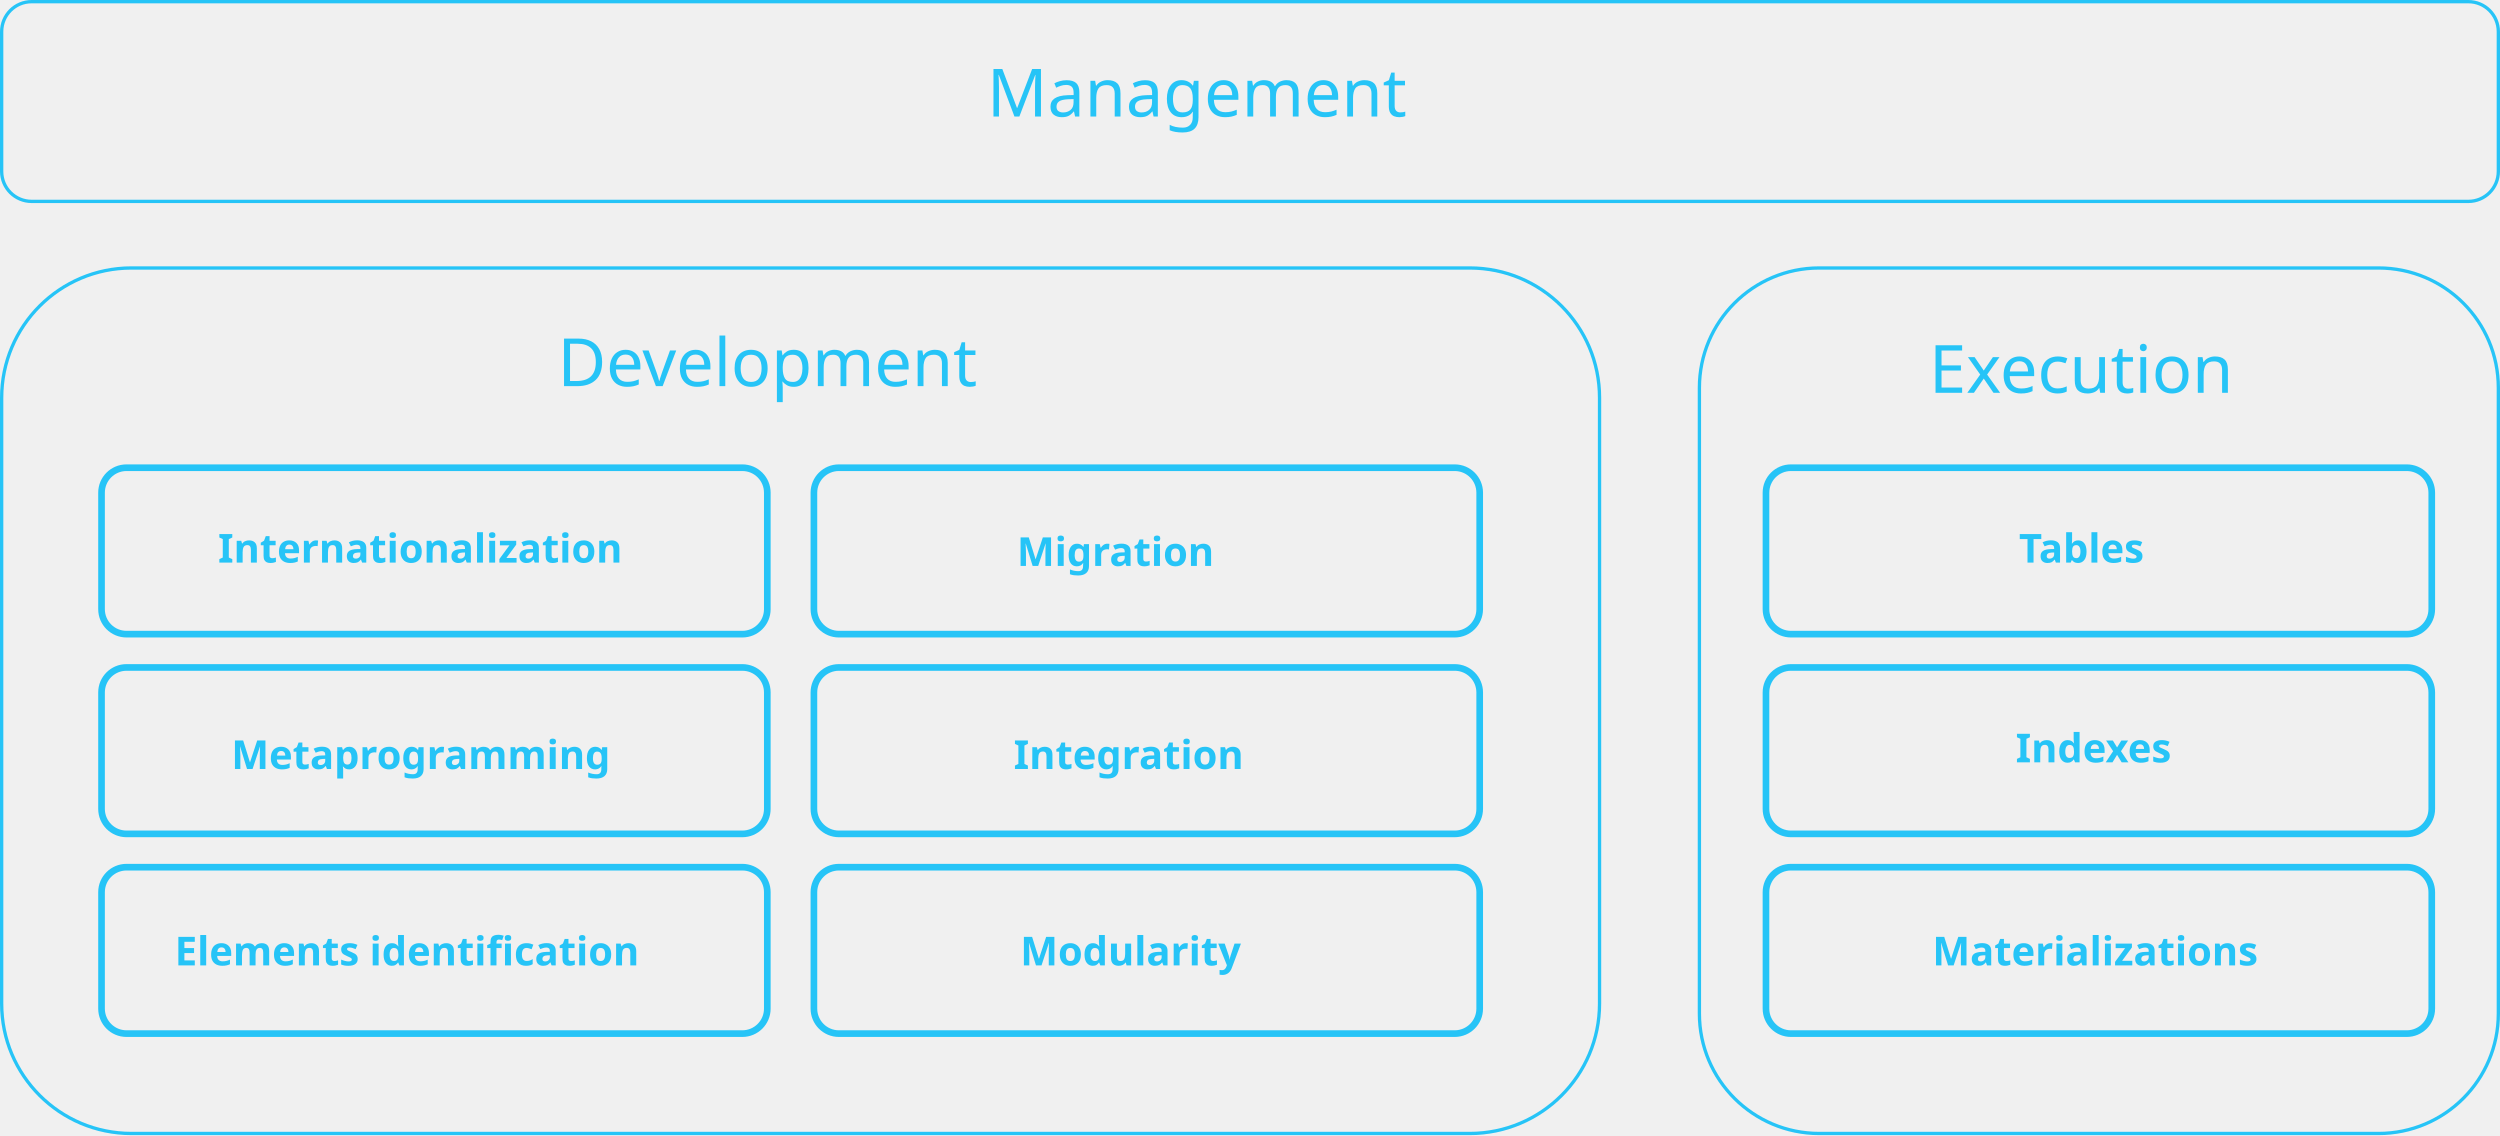
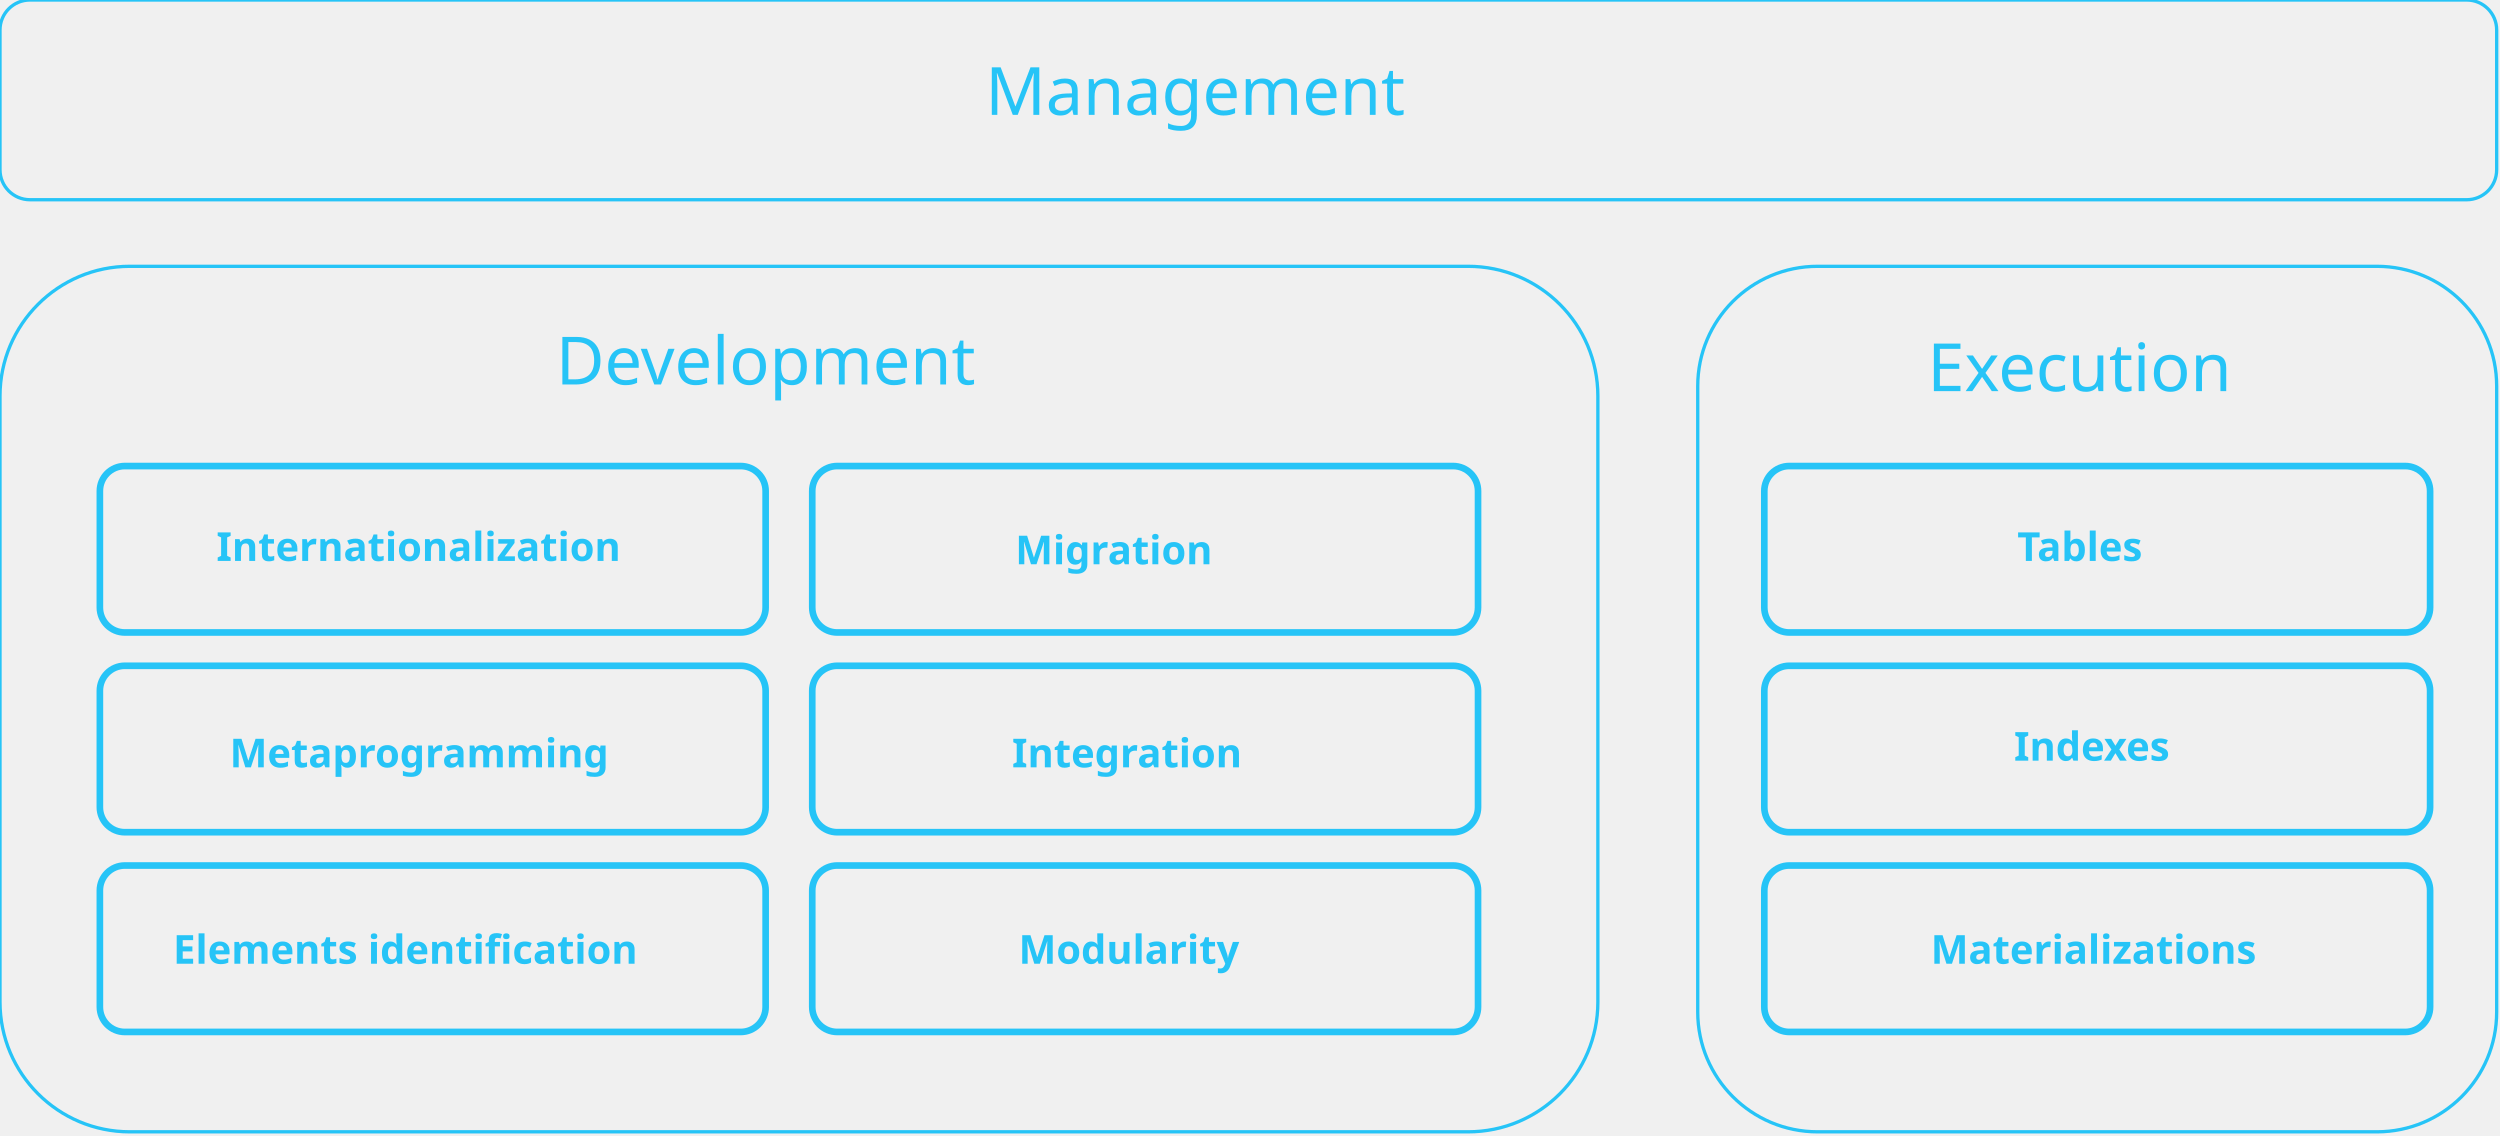
- <svg xmlns="http://www.w3.org/2000/svg" xmlns:xlink="http://www.w3.org/1999/xlink" version="1.1" width="751" height="341" viewBox="-0.5 -0.5 751 341" content="&lt;mxfile modified=&quot;2019-04-02T08:02:27.128Z&quot; host=&quot;www.draw.io&quot; agent=&quot;Mozilla/5.0 (Windows NT 6.1; Win64; x64) AppleWebKit/537.36 (KHTML, like Gecko) Chrome/73.0.368.86 Safari/537.36&quot; version=&quot;10.6.0&quot; etag=&quot;FdsoWs3k3fHUezWZNw-q&quot; type=&quot;google&quot;&gt;&lt;diagram id=&quot;5f2ae4af-fbd3-b9dc-90e3-8405dd81448f&quot; name=&quot;Page-1&quot;&gt;7V1bc6M4Fv41fkyXrlwe7Tjp2aqZqtnqqpnupy3aJg47xGQx6aT7168EAgtdMHYAOYnzQPDhJo4+fTo65yDN8PXDy+c8erz/I1vH6QyB9csML2cIUc9nWy74WQlgCL1KssmTtZDtBV+SX7EQAiF9StbxrnVikWVpkTy2hatsu41XRUsW5Xn23D7tLkvbT32MNrEm+LKKUl36d7Iu7itpgPy9/Lc42dzXT4ZeWB15iOqTxZvs7qN19iyJ8M0MX+dZVlR7Dy/XccqVV+uluu7WcrQpWB5viz4XYB8jEJLvdz4KKIjCK0qrW/yI0ifxtqKkxc/69fPsabuO+R3gDC+e75Mi/vIYrfjRZ1bhTHZfPKTi8F22LUQNYv5bL6Eo9I84L+IXSSRK/DnOHuIi/8lOEUcDT2hP4AfXv5/3leGHQnbfqogaQZFAwKa5+V5JbEfoqa/OAk1F8ZoBRvzM8uI+22TbKL3ZSxd7JYK2wuKXpPjKxZ+o+PWtPrJlJZUO8Z/fxA3+GxfFT6Hn6KnImGj/3N+z7FGvDkS6qmOXPeWr2PLGkIhWF+WbuDgAJa6LzmrN4zQqkh/txjVoDdXlPWtUk6CF6iuIdVgHkOqwJnQMVMPzVxnEgf+JtrlA1xkiBipA3hg6Q+evs8DvoTISTKYybFCZl7JHLiL+/Dy+K6Xe/554n8iUU/BOfs4fiG7X2erpgemC0Ue2/ZTu7p52fCfLN+wg74Z37P+PJH7m+5+iFT9thssj/+IFQj4CAHv727O9TfmfkWoY8O2ClFtabpczVi0BKveDcp/U+2w7L7eglHvSOayklXBZChfSDa8tN78pt40q2FtETdFURB3AUBtwjcHBO41V9pCsxP6uyLN/GnMGcfAlaXqdpVlePgbflX8ClLfRQ5Jy/PwV5+toG/HqSpMNU+5yxeojztvghaj+LYoNmydKTwDl3zAwD4EK88Z6lKkBGHA+CpuaOqDJYO4FAQwCC8qvJcCREoK4hinbv66hWZ3DJLCGaXn0AtBT+y6I4Fkh1GT4T4ZQiCHweT/dAVEq8SMot7elBEgAxpIESAx7LdExaDHs/sylROX0AuzhmBdSl7j2nBoYYRAQgsJOC0Pu+KkJxro9cQHnYKzrFp2+S3RiEoYeGz4eg84Gl0sTOhtiXUrEupCO+hdMj0+4oUtEBy4RHYSEegdM3eBCsRNTrFM8hk4ZllJWmrAbkMDCsMExHFpuL6A9FbTkzPwF9cPdOQx8/5BZoDjH5pJ7YHGB4oBQdGuiQlMkYFooWizUuTx8h22erLjxAsWBoei0K4em+MpkSCQ4hIBahvJz2efka14oKDlQUStY0AecrLqKNh7b1b7NtrGCNSHS8MQrP1lF6VwceEjW6zIebWoA7Ri1BbJyRHmoEQ1WYWcgwCbq34pRjQI7pzEqToChzTOKBMUJb2gz/F5IfTSV9o/xbn401EFCwGHYQUymgh3VquQ1aSUDJI/YU1Os6u9MI8HiDTvTSOrcsOHSSMSlf2YJK+y++hGlSvUHiLbvUr2NuFCp2qYkJ9a2yU+tVL/r3IGwThWo9eNRrX141GQNBKM0EH/QBmIFd+/m0dHErNrvxD6GU2Hf09ziGPQDv34zAkLlVmrmSPXS2q3meR79lE575CfsuoutPElQir1spPsKtlOVYriG7dQhyq0HCi02K5RioJXdELZD/FKE9P0OogbgxUA1HBjkdWqccKBkcnqqVLldz3kuNFdUGu12XP9GgwG2uKxhx6+iumqmrI6caAj0IcO6IR0kQ0nlxs5IyF7LmVijuVCpy96MiUGgA6gfZw5BUU02+htIYD4NYMhhRwoDOl1NOvXVYYqDkNrGqrYMnaXksvNNI1Z7PK6Sfc8vPZIWhPO0Lgk6DWjUPVBnl3Q66Yxqo3dTC+7Rdw3PP6dXhFNvFoEepMSWD6Uk9CnZpnXiNOrO+HsFn1zYQ1CFr3AHILo5C32ocwcZhTvIu7dPennC+hrAE5CI02zh0s4gtqSKhiya9h/UVNKktd+2v8FQyKU5+aYO3jQ3RBej5PRhcmizjN2wijcNq4xqmkwxoGlXGurpFO81NkJ0wrGRKdf2XVigQR8LFE8EGBAqbhEw5fjXqbMVAQw9ZOuX5lJkFkjG7SVjanD3a4hdel9R+N7N1ToOODHjnP6RsdNsynLMawvChEAbxjbfAH3ALN9VlqbR4y75Xkp4GTY8ONEqz1jZbliJDbplkTom4jBuiGXISuiqhbzyrnZlbbLHAogeXyp0m3AupwrbwozHOGcYaB/57n38Em144RePcZ4wvXOc1dI/axHHWu82AdQ2IWNQbx8mPOotZ5NH64TViJo+daBBWBpWpXXG/BBQ5GFIfTYi9rEXkMEag9c240wRTWiaZWec1mByH0/bGmxJyGO6Ci4gFyBv4I044P2BQA49NeVrPyJ1A3OnzvnKr2abDqW/c35k/9mlUYzbKPRsFqOjzpR/PYqjDjufPIX4x1lCrAo6LKFFO3wF1PmDkD67BZW+ttJnw1hKNwzb4TH5qxigWV39xhIfLhEcBO2BQGCA/3SfH2BTrEWpIueZwaDNGITouQa+aeik5UwNo7I3kUytfGvg6yrz6hdpgWwckh00mfqY6SgNjfo0n5e1Urp9WX2851i49CYItyieTJVSRnSeY5Pz/NxaDW1Ts4cMrQYaiGacqV9rXDiaNYv6GPC5hb3ogau+2u5ybqTuknX8PcrtY9bGcgfSpG9zSd7OrHm/TschTGbt0yHf6SfbxKm/u4Slj+3DyMZ8lWey0E3Z9zwJ2xCgqw2GmgoNBsR02RTEqbu6nGeNYsuUFUfTXZ+JAi9I7e9LVowax0h16kquyNEWDOyecg20Qds4Dk6lzosjbTaiI01PSzDifjI3GsFDjvD2A7GZ9nnYuMkHpM/iA3UjP4PkA+LcfenZbDF5lkaZULBml90IGrrQimtaYXYfbrEKNXzXMyGrOM0EF/Pr2mYwNbrQFR+4jH55av7jPxc5fz/5sF+YKZ4YQ7aMMXA6ipOcOJ3muYwR2T5qek245wNjdeCYDsTtfBZiWDTKvFLMKHCdaOqSdbS7b4aU/TPUm5kBRJ0zyW3C3+4VfnYS9jHbzuc7STLsql4dsym8uUoCQ1dSeenRs79gqgyviLLY3cELQqBAZOC5X4jT8IBwiuHXxAeUYYD8Ve2ynffzpjqdQS0hArSBvmFNLWjy/o/SudQhhWE7l3pfmgWmwwVwRpxG0RviNHgsp2kXjM1pdQB22kSBFp5c4oScB06AMvqi3gGcIIq7LhgBJ07d7HvHAE7WVzNEGTAQDW/5HtNcOSFhJeN9l9gjzVHY7KHm6P6KvWxhuMuy2Quau+yfS5qjN4ayXDeyxdWGL56crCyjSn39CqL10FRKxZ1LI88P3VsDeGa9tSnlWyVYjfCkWmlT40mZU9PRZ1+3/DRzuKk5eMGpM7iFgXIj1dc6YtoWdR9fsE0wSVqxg6U02cbbIiAX/lRqyrmfzJ9KnftTbckcZn9qR58HpEV4m/T5Zr3Txodar3f6PpDZZ4n3Y8AJ1QkqsWklCC+cCp5O180r4WlbCEJeEdq/wHMaeKJQgedVY8DJ+KzHrkPjM82+/Y6+XuH889/Zxv/3X/+Jf/2aaDF4TUsGXVoVpy8Gf2XIW/VNFtgQi8Eb1eZ2sQ1AKSWe5RPIOdYidQcjcm9wuNU7Ivcq7PGPClXwmQZiA623wX7mGa/RvdnNx9d/ZOuYn/F/&lt;/diagram&gt;&lt;/mxfile&gt;" id="svg334">
+ <svg xmlns="http://www.w3.org/2000/svg" xmlns:xlink="http://www.w3.org/1999/xlink" version="1.1" viewBox="0 0 751 341" content="&lt;mxfile modified=&quot;2019-04-02T08:02:27.128Z&quot; host=&quot;www.draw.io&quot; agent=&quot;Mozilla/5.0 (Windows NT 6.1; Win64; x64) AppleWebKit/537.36 (KHTML, like Gecko) Chrome/73.0.368.86 Safari/537.36&quot; version=&quot;10.6.0&quot; etag=&quot;FdsoWs3k3fHUezWZNw-q&quot; type=&quot;google&quot;&gt;&lt;diagram id=&quot;5f2ae4af-fbd3-b9dc-90e3-8405dd81448f&quot; name=&quot;Page-1&quot;&gt;7V1bc6M4Fv41fkyXrlwe7Tjp2aqZqtnqqpnupy3aJg47xGQx6aT7168EAgtdMHYAOYnzQPDhJo4+fTo65yDN8PXDy+c8erz/I1vH6QyB9csML2cIUc9nWy74WQlgCL1KssmTtZDtBV+SX7EQAiF9StbxrnVikWVpkTy2hatsu41XRUsW5Xn23D7tLkvbT32MNrEm+LKKUl36d7Iu7itpgPy9/Lc42dzXT4ZeWB15iOqTxZvs7qN19iyJ8M0MX+dZVlR7Dy/XccqVV+uluu7WcrQpWB5viz4XYB8jEJLvdz4KKIjCK0qrW/yI0ifxtqKkxc/69fPsabuO+R3gDC+e75Mi/vIYrfjRZ1bhTHZfPKTi8F22LUQNYv5bL6Eo9I84L+IXSSRK/DnOHuIi/8lOEUcDT2hP4AfXv5/3leGHQnbfqogaQZFAwKa5+V5JbEfoqa/OAk1F8ZoBRvzM8uI+22TbKL3ZSxd7JYK2wuKXpPjKxZ+o+PWtPrJlJZUO8Z/fxA3+GxfFT6Hn6KnImGj/3N+z7FGvDkS6qmOXPeWr2PLGkIhWF+WbuDgAJa6LzmrN4zQqkh/txjVoDdXlPWtUk6CF6iuIdVgHkOqwJnQMVMPzVxnEgf+JtrlA1xkiBipA3hg6Q+evs8DvoTISTKYybFCZl7JHLiL+/Dy+K6Xe/554n8iUU/BOfs4fiG7X2erpgemC0Ue2/ZTu7p52fCfLN+wg74Z37P+PJH7m+5+iFT9thssj/+IFQj4CAHv727O9TfmfkWoY8O2ClFtabpczVi0BKveDcp/U+2w7L7eglHvSOayklXBZChfSDa8tN78pt40q2FtETdFURB3AUBtwjcHBO41V9pCsxP6uyLN/GnMGcfAlaXqdpVlePgbflX8ClLfRQ5Jy/PwV5+toG/HqSpMNU+5yxeojztvghaj+LYoNmydKTwDl3zAwD4EK88Z6lKkBGHA+CpuaOqDJYO4FAQwCC8qvJcCREoK4hinbv66hWZ3DJLCGaXn0AtBT+y6I4Fkh1GT4T4ZQiCHweT/dAVEq8SMot7elBEgAxpIESAx7LdExaDHs/sylROX0AuzhmBdSl7j2nBoYYRAQgsJOC0Pu+KkJxro9cQHnYKzrFp2+S3RiEoYeGz4eg84Gl0sTOhtiXUrEupCO+hdMj0+4oUtEBy4RHYSEegdM3eBCsRNTrFM8hk4ZllJWmrAbkMDCsMExHFpuL6A9FbTkzPwF9cPdOQx8/5BZoDjH5pJ7YHGB4oBQdGuiQlMkYFooWizUuTx8h22erLjxAsWBoei0K4em+MpkSCQ4hIBahvJz2efka14oKDlQUStY0AecrLqKNh7b1b7NtrGCNSHS8MQrP1lF6VwceEjW6zIebWoA7Ri1BbJyRHmoEQ1WYWcgwCbq34pRjQI7pzEqToChzTOKBMUJb2gz/F5IfTSV9o/xbn401EFCwGHYQUymgh3VquQ1aSUDJI/YU1Os6u9MI8HiDTvTSOrcsOHSSMSlf2YJK+y++hGlSvUHiLbvUr2NuFCp2qYkJ9a2yU+tVL/r3IGwThWo9eNRrX141GQNBKM0EH/QBmIFd+/m0dHErNrvxD6GU2Hf09ziGPQDv34zAkLlVmrmSPXS2q3meR79lE575CfsuoutPElQir1spPsKtlOVYriG7dQhyq0HCi02K5RioJXdELZD/FKE9P0OogbgxUA1HBjkdWqccKBkcnqqVLldz3kuNFdUGu12XP9GgwG2uKxhx6+iumqmrI6caAj0IcO6IR0kQ0nlxs5IyF7LmVijuVCpy96MiUGgA6gfZw5BUU02+htIYD4NYMhhRwoDOl1NOvXVYYqDkNrGqrYMnaXksvNNI1Z7PK6Sfc8vPZIWhPO0Lgk6DWjUPVBnl3Q66Yxqo3dTC+7Rdw3PP6dXhFNvFoEepMSWD6Uk9CnZpnXiNOrO+HsFn1zYQ1CFr3AHILo5C32ocwcZhTvIu7dPennC+hrAE5CI02zh0s4gtqSKhiya9h/UVNKktd+2v8FQyKU5+aYO3jQ3RBej5PRhcmizjN2wijcNq4xqmkwxoGlXGurpFO81NkJ0wrGRKdf2XVigQR8LFE8EGBAqbhEw5fjXqbMVAQw9ZOuX5lJkFkjG7SVjanD3a4hdel9R+N7N1ToOODHjnP6RsdNsynLMawvChEAbxjbfAH3ALN9VlqbR4y75Xkp4GTY8ONEqz1jZbliJDbplkTom4jBuiGXISuiqhbzyrnZlbbLHAogeXyp0m3AupwrbwozHOGcYaB/57n38Em144RePcZ4wvXOc1dI/axHHWu82AdQ2IWNQbx8mPOotZ5NH64TViJo+daBBWBpWpXXG/BBQ5GFIfTYi9rEXkMEag9c240wRTWiaZWec1mByH0/bGmxJyGO6Ci4gFyBv4I044P2BQA49NeVrPyJ1A3OnzvnKr2abDqW/c35k/9mlUYzbKPRsFqOjzpR/PYqjDjufPIX4x1lCrAo6LKFFO3wF1PmDkD67BZW+ttJnw1hKNwzb4TH5qxigWV39xhIfLhEcBO2BQGCA/3SfH2BTrEWpIueZwaDNGITouQa+aeik5UwNo7I3kUytfGvg6yrz6hdpgWwckh00mfqY6SgNjfo0n5e1Urp9WX2851i49CYItyieTJVSRnSeY5Pz/NxaDW1Ts4cMrQYaiGacqV9rXDiaNYv6GPC5hb3ogau+2u5ybqTuknX8PcrtY9bGcgfSpG9zSd7OrHm/TschTGbt0yHf6SfbxKm/u4Slj+3DyMZ8lWey0E3Z9zwJ2xCgqw2GmgoNBsR02RTEqbu6nGeNYsuUFUfTXZ+JAi9I7e9LVowax0h16kquyNEWDOyecg20Qds4Dk6lzosjbTaiI01PSzDifjI3GsFDjvD2A7GZ9nnYuMkHpM/iA3UjP4PkA+LcfenZbDF5lkaZULBml90IGrrQimtaYXYfbrEKNXzXMyGrOM0EF/Pr2mYwNbrQFR+4jH55av7jPxc5fz/5sF+YKZ4YQ7aMMXA6ipOcOJ3muYwR2T5qek245wNjdeCYDsTtfBZiWDTKvFLMKHCdaOqSdbS7b4aU/TPUm5kBRJ0zyW3C3+4VfnYS9jHbzuc7STLsql4dsym8uUoCQ1dSeenRs79gqgyviLLY3cELQqBAZOC5X4jT8IBwiuHXxAeUYYD8Ve2ynffzpjqdQS0hArSBvmFNLWjy/o/SudQhhWE7l3pfmgWmwwVwRpxG0RviNHgsp2kXjM1pdQB22kSBFp5c4oScB06AMvqi3gGcIIq7LhgBJ07d7HvHAE7WVzNEGTAQDW/5HtNcOSFhJeN9l9gjzVHY7KHm6P6KvWxhuMuy2Quau+yfS5qjN4ayXDeyxdWGL56crCyjSn39CqL10FRKxZ1LI88P3VsDeGa9tSnlWyVYjfCkWmlT40mZU9PRZ1+3/DRzuKk5eMGpM7iFgXIj1dc6YtoWdR9fsE0wSVqxg6U02cbbIiAX/lRqyrmfzJ9KnftTbckcZn9qR58HpEV4m/T5Zr3Txodar3f6PpDZZ4n3Y8AJ1QkqsWklCC+cCp5O180r4WlbCEJeEdq/wHMaeKJQgedVY8DJ+KzHrkPjM82+/Y6+XuH889/Zxv/3X/+Jf/2aaDF4TUsGXVoVpy8Gf2XIW/VNFtgQi8Eb1eZ2sQ1AKSWe5RPIOdYidQcjcm9wuNU7Ivcq7PGPClXwmQZiA623wX7mGa/RvdnNx9d/ZOuYn/F/&lt;/diagram&gt;&lt;/mxfile&gt;" id="svg334">
  <style type="text/css" id="style2">
    a {
      text-decoration:none;
    }
  </style>
  <defs id="defs4" />
  <g id="g332" transform="translate(-29.5,-80)">
    <rect x="539.5" y="160" width="240" height="260" rx="36" ry="36" fill="#ffffff" stroke="#000000" pointer-events="none" id="rect14" style="fill:#ffffff;fill-opacity:0;stroke:#26c4f7;stroke-opacity:1" />
    <rect x="29.5" y="160" width="480" height="260" rx="39" ry="39" fill="#ffffff" stroke="#000000" pointer-events="none" id="rect16" style="fill:none;stroke:#26c4f7;stroke-opacity:1" />
    <rect x="59.5" y="340" width="200" height="50" rx="7.5" ry="7.5" fill="#ffffff" stroke="#000000" stroke-width="2" pointer-events="none" id="rect18" style="fill:none;stroke:#26c4f7;stroke-opacity:1" />
    <rect x="273.5" y="340" width="200" height="50" rx="7.5" ry="7.5" fill="#ffffff" stroke="#000000" stroke-width="2" pointer-events="none" id="rect26" style="fill:none;stroke:#26c4f7;stroke-opacity:1" />
    <rect x="59.5" y="280" width="200" height="50" rx="7.5" ry="7.5" fill="#ffffff" stroke="#000000" stroke-width="2" pointer-events="none" id="rect34" style="fill:none;stroke:#26c4f7;stroke-opacity:1" />
    <rect x="273.5" y="280" width="200" height="50" rx="7.5" ry="7.5" fill="#ffffff" stroke="#000000" stroke-width="2" pointer-events="none" id="rect42" style="fill:none;stroke:#26c4f7;stroke-opacity:1" />
    <rect x="59.5" y="220" width="200" height="50" rx="7.5" ry="7.5" fill="#ffffff" stroke="#000000" stroke-width="2" pointer-events="none" id="rect50" style="fill:none;stroke:#26c4f7;stroke-opacity:1" />
    <rect x="273.5" y="220" width="200" height="50" rx="7.5" ry="7.5" fill="#ffffff" stroke="#000000" stroke-width="2" pointer-events="none" id="rect58" style="fill:none;stroke:#26c4f7;stroke-opacity:1" />
    <rect x="559.5" y="340" width="200" height="50" rx="7.5" ry="7.5" fill="#ffffff" stroke="#000000" stroke-width="2" pointer-events="none" id="rect66" style="fill:none;stroke:#26c4f7;stroke-opacity:1" />
    <rect x="559.5" y="280" width="200" height="50" rx="7.5" ry="7.5" fill="#ffffff" stroke="#000000" stroke-width="2" pointer-events="none" id="rect74" style="fill:none;stroke:#26c4f7;stroke-opacity:1" />
    <rect x="559.5" y="220" width="200" height="50" rx="7.5" ry="7.5" fill="#ffffff" stroke="#000000" stroke-width="2" pointer-events="none" id="rect82" style="fill:none;stroke:#26c4f7;stroke-opacity:1" />
    <rect x="29.5" y="80" width="750" height="60" rx="9" ry="9" fill="#ffffff" stroke="#000000" pointer-events="none" id="rect324" style="fill:#ffffff;fill-opacity:0;stroke:#26c4f7;stroke-opacity:1" />
-     <a xlink:href="Management" id="a356" transform="translate(19,8)" style="text-decoration:none;text-decoration-line:none">
+     <a xlink:href="Management" style="text-decoration:none;text-decoration-line:none" transform="translate(19,8)" id="a356">
      <text xml:space="preserve" style="font-size:20px;line-height:1.25;font-family:sans-serif" x="306.5" y="106.5" id="text354">
        <tspan id="tspan352" x="306.5" y="106.5" style="fill:#26c4f7;fill-opacity:1">Management</tspan>
      </text>
    </a>
-     <a xlink:href="Development" id="a364" style="text-decoration:none;text-decoration-line:none">
+     <a xlink:href="Development" style="text-decoration:none;text-decoration-line:none" id="a364">
      <text xml:space="preserve" style="font-size:20px;line-height:1.25;font-family:sans-serif" x="196.5" y="195.5" id="text362">
        <tspan id="tspan360" x="196.5" y="195.5" style="fill:#26c4f7;fill-opacity:1">Development</tspan>
      </text>
    </a>
-     <a xlink:href="Execution" id="a372" transform="translate(16)" style="text-decoration:none;text-decoration-line:none">
+     <a xlink:href="Execution" style="text-decoration:none;text-decoration-line:none" transform="translate(16)" id="a372">
      <text xml:space="preserve" style="font-size:20px;line-height:1.25;font-family:sans-serif" x="592.5" y="197.5" id="text370">
        <tspan id="tspan368" x="592.5" y="197.5" style="fill:#26c4f7;fill-opacity:1">Execution</tspan>
      </text>
    </a>
-     <a xlink:href="Tables" id="a386" transform="translate(24,4)" style="text-decoration:none;text-decoration-line:none">
+     <a xlink:href="Tables" style="text-decoration:none;text-decoration-line:none" transform="translate(24,4)" id="a386">
      <text xml:space="preserve" style="font-weight:bold;font-size:12px;line-height:1.25;font-family:sans-serif;-inkscape-font-specification:'sans-serif Bold';text-decoration:none;text-decoration-line:none" x="611.5" y="244.5" id="text378">
        <tspan id="tspan376" x="611.5" y="244.5" style="fill:#26c4f7;fill-opacity:1">Tables</tspan>
      </text>
    </a>
-     <a xlink:href="Indexes" id="a394" transform="translate(14,4)" style="text-decoration:none;text-decoration-line:none">
+     <a xlink:href="Indexes" style="text-decoration:none;text-decoration-line:none" transform="translate(14,4)" id="a394">
      <text xml:space="preserve" style="font-weight:bold;font-size:12px;line-height:1.25;font-family:sans-serif;-inkscape-font-specification:'sans-serif Bold'" x="620.5" y="304.5" id="text392">
        <tspan id="tspan390" x="620.5" y="304.5" style="fill:#26c4f7;fill-opacity:1">Indexes</tspan>
      </text>
    </a>
-     <a xlink:href="Materializations" id="a402" transform="translate(0,4)" style="text-decoration:none;text-decoration-line:none">
+     <a xlink:href="Materializations" style="text-decoration:none;text-decoration-line:none" transform="translate(0,4)" id="a402">
      <text xml:space="preserve" style="font-weight:bold;font-size:12px;line-height:1.25;font-family:sans-serif;-inkscape-font-specification:'sans-serif Bold'" x="609.5" y="365.5" id="text400">
        <tspan id="tspan398" x="609.5" y="365.5" style="fill:#26c4f7;fill-opacity:1">Materializations</tspan>
      </text>
    </a>
-     <a xlink:href="Internationalization" id="a410" style="text-decoration:none;text-decoration-line:none">
+     <a xlink:href="Internationalization" style="text-decoration:none;text-decoration-line:none" id="a410">
      <text xml:space="preserve" style="font-weight:bold;font-size:12px;line-height:1.25;font-family:sans-serif;-inkscape-font-specification:'sans-serif Bold'" x="94.5" y="248.5" id="text408">
        <tspan id="tspan406" x="94.5" y="248.5" style="fill:#26c4f7;fill-opacity:1">Internationalization</tspan>
      </text>
    </a>
-     <a xlink:href="Migration" id="a418" transform="translate(2,2)" style="text-decoration:none;text-decoration-line:none">
+     <a xlink:href="Migration" style="text-decoration:none;text-decoration-line:none" transform="translate(2,2)" id="a418">
      <text xml:space="preserve" style="font-weight:bold;font-size:12px;line-height:1.25;font-family:sans-serif;-inkscape-font-specification:'sans-serif Bold'" x="332.5" y="247.5" id="text416">
        <tspan id="tspan414" x="332.5" y="247.5" style="fill:#26c4f7;fill-opacity:1">Migration</tspan>
      </text>
    </a>
-     <a xlink:href="Metaprogramming" id="a426" transform="translate(-6,8)" style="text-decoration:none;text-decoration-line:none">
+     <a xlink:href="Metaprogramming" style="text-decoration:none;text-decoration-line:none" transform="translate(-6,8)" id="a426">
      <text xml:space="preserve" style="font-weight:bold;font-size:12px;line-height:1.25;font-family:sans-serif;-inkscape-font-specification:'sans-serif Bold'" x="104.5" y="302.5" id="text424">
        <tspan id="tspan422" x="104.5" y="302.5" style="fill:#26c4f7;fill-opacity:1">Metaprogramming</tspan>
      </text>
    </a>
-     <a xlink:href="Integration" id="a434" transform="translate(-4,-6)" style="text-decoration:none;text-decoration-line:none">
+     <a xlink:href="Integration" style="text-decoration:none;text-decoration-line:none" transform="translate(-4,-6)" id="a434">
      <text xml:space="preserve" style="font-weight:bold;font-size:12px;line-height:1.25;font-family:sans-serif;-inkscape-font-specification:'sans-serif Bold'" x="337.5" y="316.5" id="text432">
        <tspan id="tspan430" x="337.5" y="316.5" style="fill:#26c4f7;fill-opacity:1">Integration</tspan>
      </text>
    </a>
-     <a xlink:href="Element_identification" id="a447" transform="translate(-14,6)" style="text-decoration:none;text-decoration-line:none">
+     <a xlink:href="Element_identification" style="text-decoration:none;text-decoration-line:none" transform="translate(-14,6)" id="a447">
      <text xml:space="preserve" style="font-weight:bold;font-size:12px;line-height:1.25;font-family:sans-serif;-inkscape-font-specification:'sans-serif Bold'" x="95.5" y="363.5" id="text445">
        <tspan id="tspan443" x="95.5" y="363.5" style="fill:#26c4f7;fill-opacity:1">Elements identification</tspan>
      </text>
    </a>
-     <a xlink:href="Modularity" id="a455" transform="translate(16,6)" style="text-decoration:none;text-decoration-line:none">
+     <a xlink:href="Modularity" style="text-decoration:none;text-decoration-line:none" transform="translate(16,6)" id="a455">
      <text xml:space="preserve" style="font-weight:bold;font-size:12px;line-height:1.25;font-family:sans-serif;-inkscape-font-specification:'sans-serif Bold'" x="319.5" y="363.5" id="text453">
        <tspan id="tspan451" x="319.5" y="363.5" style="fill:#26c4f7;fill-opacity:1">Modularity</tspan>
      </text>
    </a>
  </g>
</svg>
